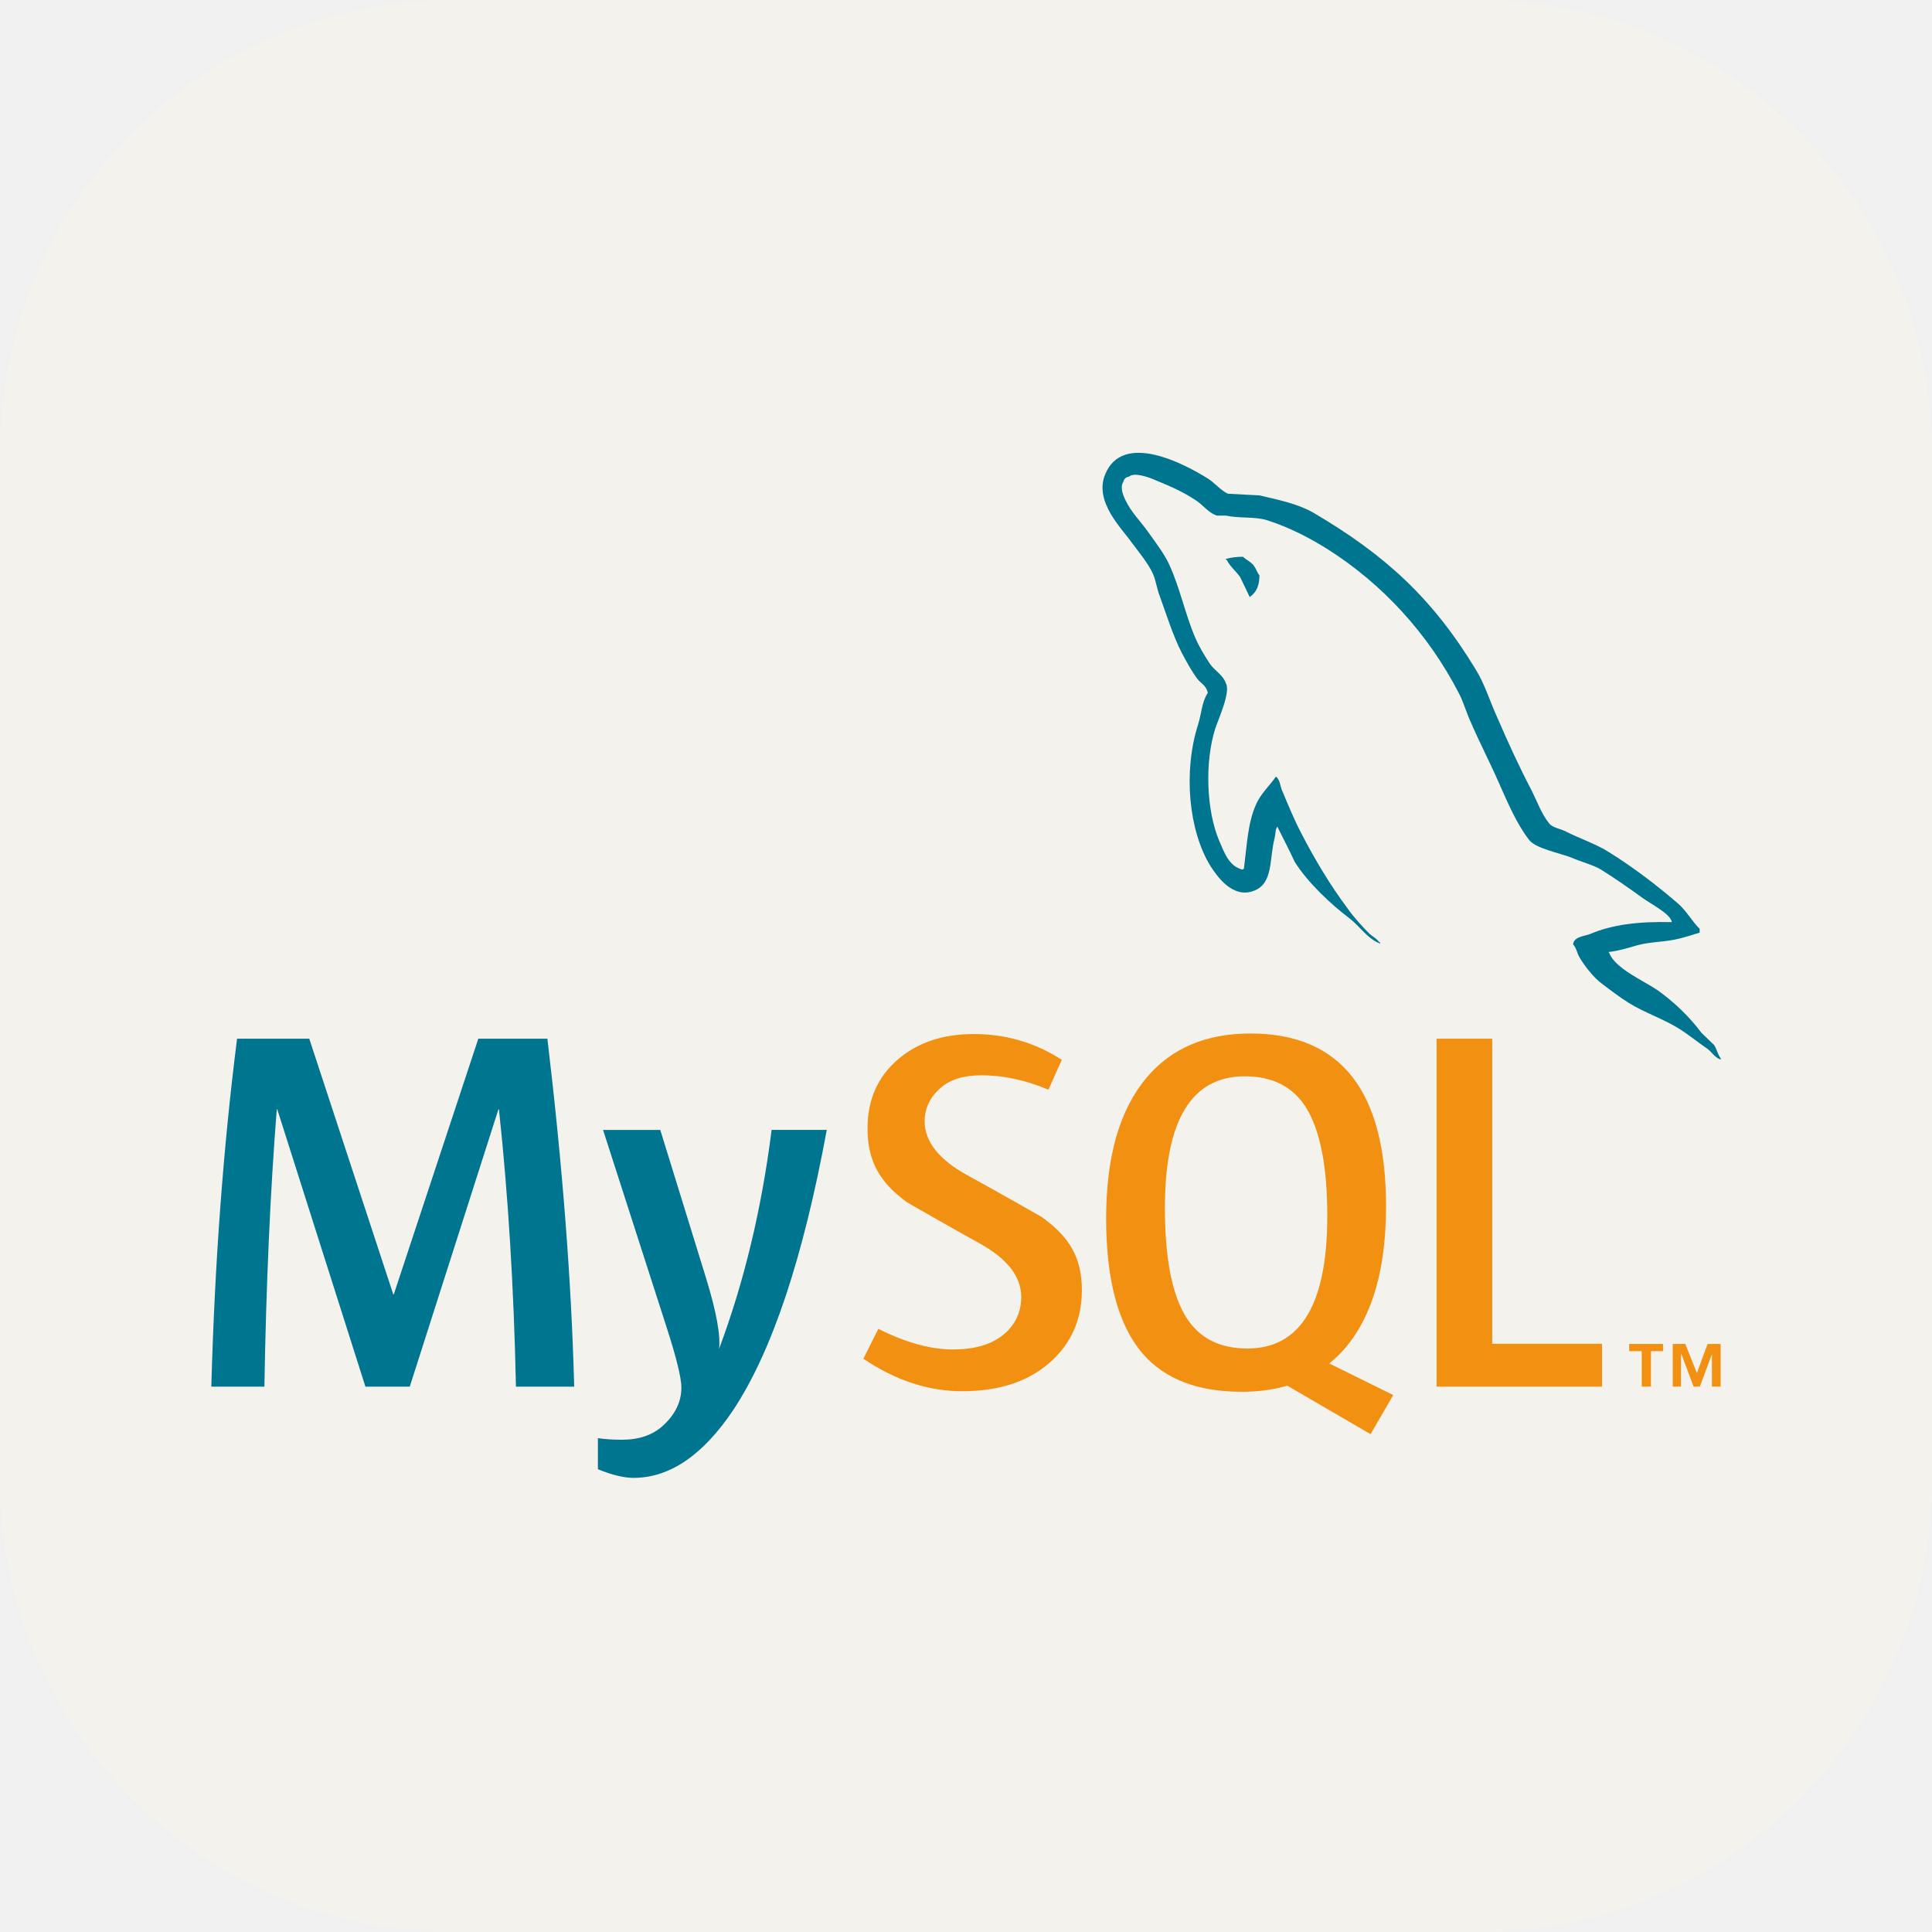
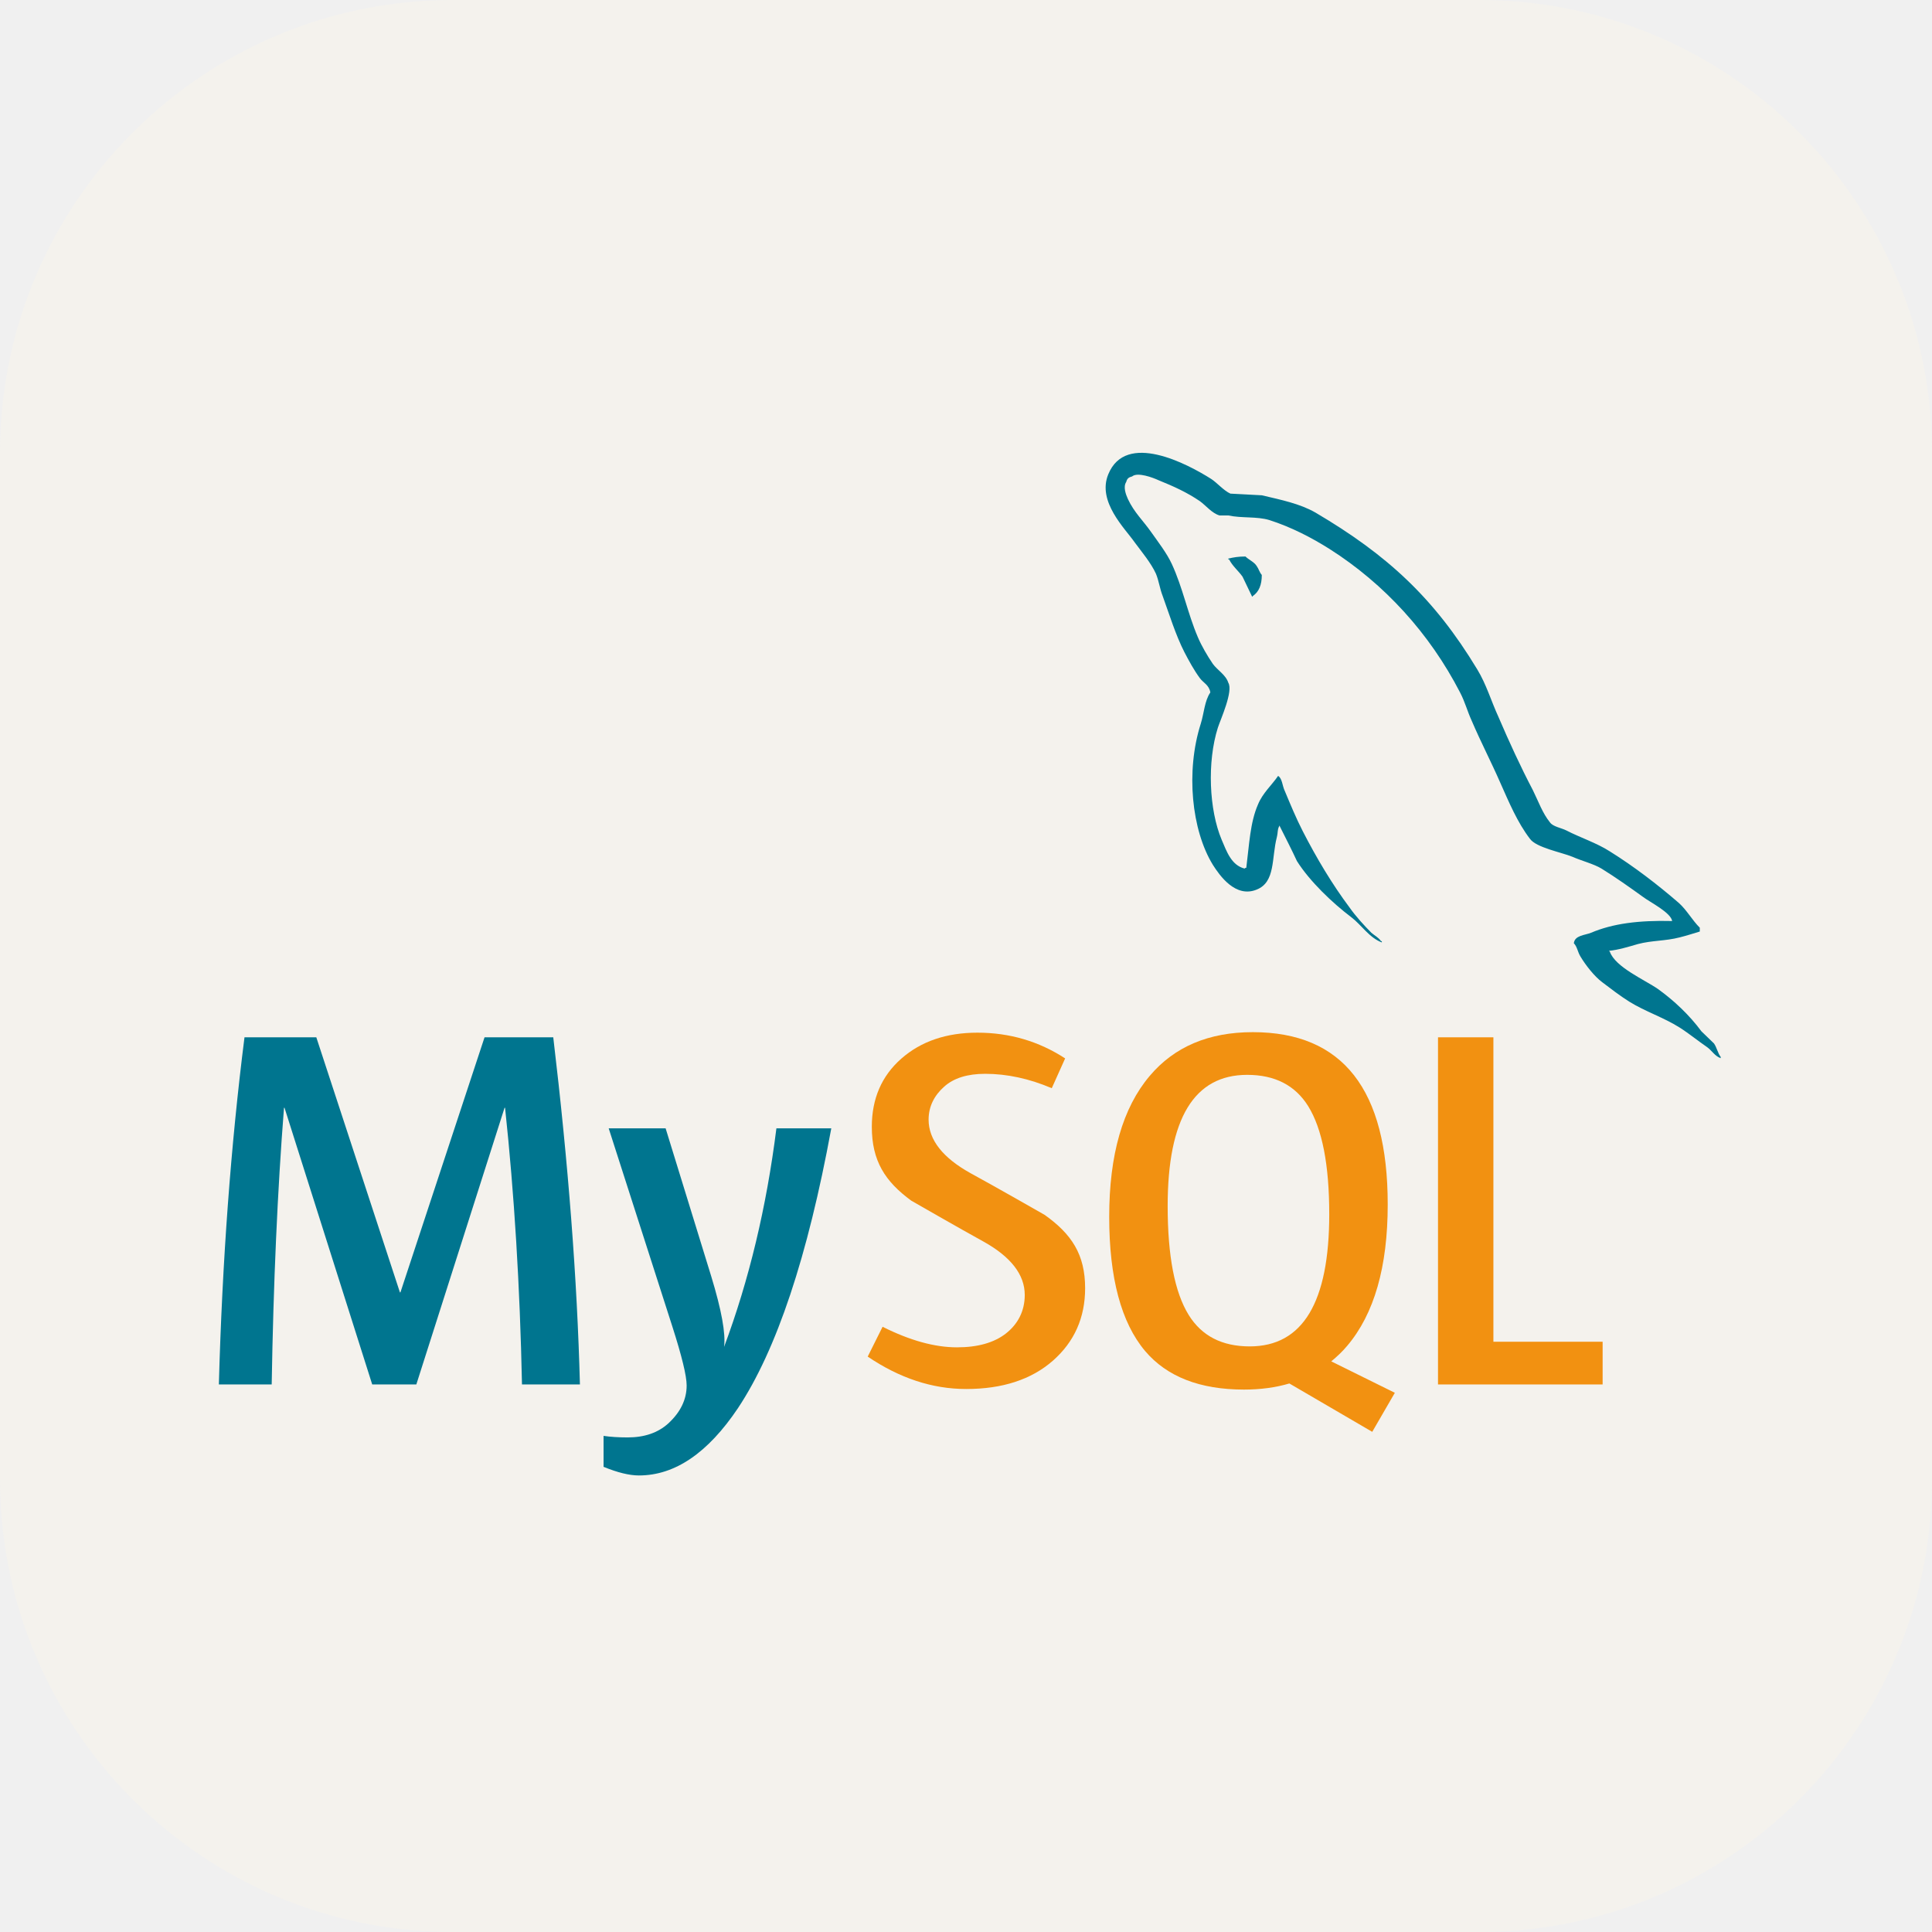
<svg xmlns="http://www.w3.org/2000/svg" width="256" height="256" viewBox="0 0 256 256" fill="none">
-   <g clip-path="url(#clip0_10_374)">
+   <g clip-path="url(#clip0_139_5275)">
    <path d="M196 0H60C26.863 0 0 26.863 0 60V196C0 229.137 26.863 256 60 256H196C229.137 256 256 229.137 256 196V60C256 26.863 229.137 0 196 0Z" fill="#F4F2ED" />
-     <path d="M76.083 183.738H68.366C68.093 170.712 67.342 158.466 66.113 146.991H66.044L54.295 183.738H48.419L36.74 146.991H36.673C35.807 158.009 35.261 170.258 35.034 183.738H28C28.453 167.345 29.593 151.977 31.413 137.631H40.978L52.11 171.51H52.179L63.38 137.631H72.531C74.535 154.434 75.72 169.804 76.083 183.738ZM109.551 149.72C106.409 166.771 102.264 179.16 97.119 186.894C93.11 192.847 88.719 195.826 83.936 195.826C82.661 195.826 81.088 195.442 79.224 194.678V190.567C80.135 190.698 81.204 190.773 82.433 190.773C84.667 190.773 86.462 190.158 87.831 188.926C89.469 187.426 90.287 185.74 90.287 183.874C90.287 182.595 89.649 179.979 88.376 176.018L79.907 149.719H87.488L93.567 169.388C94.933 173.854 95.502 176.973 95.274 178.749C98.598 169.871 100.92 160.192 102.243 149.717H109.551V149.72Z" fill="#00758F" />
-     <path d="M212.275 183.738H190.354V137.631H197.728V178.063H212.275V183.738ZM184.616 184.852L176.139 180.669C176.891 180.052 177.61 179.384 178.257 178.61C181.86 174.378 183.657 168.119 183.657 159.829C183.657 144.575 177.671 136.945 165.695 136.945C159.822 136.945 155.241 138.88 151.965 142.753C148.365 146.988 146.568 153.225 146.568 161.47C146.568 169.575 148.161 175.52 151.348 179.291C154.263 182.708 158.658 184.418 164.535 184.418C166.727 184.418 168.738 184.15 170.571 183.609L181.606 190.033L184.616 184.852ZM157.157 174.512C155.29 171.509 154.357 166.686 154.357 160.037C154.357 148.427 157.884 142.616 164.945 142.616C168.635 142.616 171.341 144.006 173.07 146.78C174.934 149.787 175.872 154.567 175.872 161.124C175.872 172.828 172.343 178.682 165.286 178.682C161.594 178.683 158.889 177.298 157.157 174.512ZM143.355 170.958C143.355 174.868 141.92 178.076 139.054 180.589C136.185 183.091 132.337 184.345 127.516 184.345C123.007 184.345 118.634 182.905 114.402 180.039L116.384 176.079C120.026 177.903 123.323 178.81 126.283 178.81C129.061 178.81 131.232 178.194 132.807 176.973C134.38 175.747 135.318 174.027 135.318 171.853C135.318 169.114 133.408 166.773 129.904 164.812C126.672 163.037 120.209 159.327 120.209 159.327C116.706 156.774 114.952 154.033 114.952 149.517C114.952 145.78 116.26 142.764 118.877 140.469C121.498 138.165 124.878 137.016 129.022 137.016C133.302 137.016 137.193 138.163 140.697 140.433L138.92 144.394C135.922 143.12 132.964 142.483 130.045 142.483C127.682 142.483 125.856 143.051 124.587 144.192C123.308 145.329 122.519 146.783 122.519 148.566C122.519 151.292 124.47 153.663 128.069 155.663C131.344 157.44 137.968 161.215 137.968 161.215C141.561 163.763 143.355 166.479 143.355 170.958Z" fill="#F29111" />
-     <path d="M221.533 122.188C217.074 122.074 213.622 122.523 210.724 123.749C209.887 124.083 208.557 124.083 208.441 125.14C208.893 125.588 208.945 126.309 209.337 126.927C210.005 128.041 211.17 129.539 212.233 130.321C213.401 131.215 214.573 132.101 215.802 132.881C217.968 134.222 220.425 135.002 222.536 136.338C223.766 137.115 224.989 138.12 226.221 138.956C226.826 139.402 227.214 140.126 228 140.404V140.234C227.606 139.733 227.494 139.009 227.108 138.451L225.435 136.837C223.819 134.666 221.81 132.771 219.643 131.214C217.86 129.985 213.959 128.315 213.235 126.26L213.122 126.147C214.348 126.032 215.802 125.588 216.966 125.246C218.862 124.746 220.59 124.86 222.535 124.36C223.429 124.137 224.317 123.856 225.214 123.58V123.078C224.206 122.074 223.488 120.741 222.427 119.793C219.591 117.343 216.465 114.946 213.235 112.94C211.505 111.823 209.281 111.105 207.439 110.155C206.775 109.819 205.657 109.654 205.266 109.096C204.267 107.87 203.705 106.257 202.98 104.806C201.37 101.744 199.805 98.347 198.415 95.11C197.41 92.938 196.799 90.77 195.573 88.761C189.832 79.292 183.597 73.557 174.014 67.927C171.955 66.755 169.505 66.256 166.888 65.641L162.708 65.421C161.816 65.03 160.923 63.97 160.144 63.469C156.965 61.464 148.78 57.12 146.441 62.856C144.935 66.481 148.669 70.045 149.952 71.884C150.899 73.16 152.126 74.613 152.788 76.062C153.18 77.009 153.291 78.014 153.683 79.015C154.575 81.466 155.408 84.194 156.58 86.481C157.192 87.647 157.858 88.873 158.64 89.929C159.087 90.546 159.865 90.819 160.035 91.826C159.259 92.936 159.197 94.61 158.752 96.003C156.747 102.297 157.53 110.095 160.371 114.721C161.26 116.114 163.38 119.18 166.217 118.005C168.728 117.002 168.172 113.828 168.893 111.044C169.059 110.371 168.95 109.93 169.284 109.488V109.597C170.061 111.155 170.845 112.657 171.566 114.22C173.294 116.947 176.303 119.79 178.81 121.679C180.145 122.687 181.202 124.411 182.874 125.027V124.86H182.763C182.425 124.36 181.93 124.137 181.485 123.749C180.48 122.745 179.368 121.519 178.588 120.407C176.253 117.286 174.186 113.831 172.352 110.265C171.454 108.535 170.68 106.644 169.957 104.918C169.62 104.251 169.62 103.246 169.06 102.91C168.222 104.135 167.001 105.195 166.39 106.695C165.329 109.094 165.219 112.046 164.825 115.115L164.606 115.222C162.832 114.776 162.214 112.94 161.54 111.382C159.871 107.424 159.591 101.072 161.039 96.505C161.427 95.338 163.104 91.66 162.435 90.548C162.099 89.482 160.984 88.875 160.373 88.035C159.654 86.98 158.866 85.643 158.365 84.471C157.029 81.353 156.357 77.898 154.918 74.781C154.245 73.329 153.077 71.826 152.132 70.488C151.07 68.985 149.903 67.926 149.063 66.144C148.786 65.531 148.396 64.529 148.842 63.862C148.951 63.415 149.178 63.248 149.622 63.136C150.344 62.526 152.406 63.302 153.13 63.637C155.195 64.472 156.922 65.252 158.646 66.421C159.426 66.981 160.262 68.039 161.263 68.318H162.435C164.214 68.706 166.22 68.425 167.894 68.93C170.845 69.878 173.519 71.269 175.917 72.771C183.214 77.398 189.231 83.973 193.293 91.826C193.96 93.106 194.243 94.278 194.851 95.612C196.025 98.344 197.476 101.13 198.641 103.804C199.811 106.421 200.927 109.093 202.598 111.267C203.432 112.436 206.781 113.049 208.283 113.662C209.394 114.162 211.124 114.606 212.126 115.219C214.021 116.387 215.909 117.727 217.691 119.011C218.578 119.679 221.367 121.072 221.533 122.188ZM164.708 73.776C163.938 73.768 163.172 73.862 162.427 74.056V74.168H162.535C162.984 75.058 163.764 75.676 164.32 76.453C164.769 77.346 165.158 78.232 165.598 79.124L165.705 79.013C166.491 78.457 166.882 77.565 166.882 76.228C166.543 75.834 166.491 75.449 166.209 75.058C165.881 74.501 165.158 74.223 164.708 73.776Z" fill="#00758F" />
-     <path d="M226.838 183.731H227.993V178.082H226.261L224.849 181.937L223.315 178.082H221.647V183.731H222.737V179.433H222.799L224.406 183.731H225.237L226.838 179.433V183.731ZM217.54 183.731H218.762V179.039H220.36V178.081H215.875V179.039H217.537L217.54 183.731Z" fill="#F29111" />
+     <path d="M76.844 183.447H69.166C68.896 170.452 68.147 158.233 66.924 146.787H66.856L55.166 183.447H49.32L37.7 146.787H37.632C36.769 157.779 36.227 169.999 36.001 183.447H29C29.452 167.092 30.585 151.76 32.397 137.449H41.913L52.991 171.247H53.059L64.204 137.449H73.31C75.304 154.21 76.481 169.546 76.843 183.447" fill="#00758F" />
+     <path d="M110.15 149.51C107.024 166.52 102.899 178.882 97.78 186.593C93.791 192.535 89.422 195.506 84.664 195.506C83.395 195.506 81.831 195.123 79.975 194.362V190.262C80.882 190.395 81.946 190.466 83.17 190.466C85.389 190.466 87.178 189.851 88.539 188.623C90.169 187.127 90.985 185.445 90.985 183.582C90.985 182.309 90.349 179.698 89.082 175.747L80.655 149.51H88.198L94.246 169.133C95.605 173.588 96.172 176.698 95.945 178.471C99.253 169.613 101.564 159.959 102.878 149.51H110.15" fill="#00758F" />
+     <path d="M143.785 170.697C143.785 174.598 142.355 177.8 139.506 180.306C136.654 182.801 132.823 184.051 128.025 184.051C123.538 184.051 119.189 182.612 114.976 179.756L116.947 175.805C120.572 177.622 123.853 178.529 126.798 178.529C129.561 178.529 131.724 177.913 133.288 176.695C134.849 175.468 135.785 173.757 135.785 171.586C135.785 168.855 133.885 166.521 130.4 164.562C127.182 162.792 120.751 159.095 120.751 159.095C117.267 156.547 115.52 153.812 115.52 149.307C115.52 145.581 116.823 142.569 119.425 140.278C122.033 137.982 125.397 136.834 129.517 136.834C133.776 136.834 137.649 137.973 141.137 140.244L139.365 144.192C136.38 142.923 133.437 142.286 130.536 142.286C128.182 142.286 126.367 142.853 125.102 143.993C123.83 145.123 123.044 146.578 123.044 148.351C123.044 151.075 124.985 153.438 128.569 155.435C131.827 157.206 138.415 160.974 138.415 160.974C141.999 163.518 143.785 166.23 143.785 170.697Z" fill="#F29111" />
+     <path fill-rule="evenodd" clip-rule="evenodd" d="M157.511 174.245C155.653 171.247 154.722 166.435 154.722 159.801C154.722 148.218 158.235 142.423 165.256 142.423C168.928 142.423 171.622 143.809 173.345 146.578C175.201 149.578 176.132 154.348 176.132 160.89C176.132 172.565 172.619 178.405 165.597 178.405C161.927 178.405 159.232 177.02 157.511 174.245M184.831 184.556L176.398 180.387C177.149 179.769 177.862 179.103 178.508 178.332C182.088 174.112 183.88 167.866 183.88 159.597C183.88 144.379 177.921 136.766 166.006 136.766C160.161 136.766 155.607 138.696 152.345 142.561C148.764 146.786 146.975 153.009 146.975 161.231C146.975 169.317 148.56 175.248 151.732 179.016C154.621 182.422 158.991 184.127 164.842 184.127C167.025 184.127 169.027 183.857 170.848 183.318L181.828 189.726L184.822 184.556" fill="#F29111" />
+     <path d="M212.356 183.447H190.543V137.449H197.883V177.788H212.356V183.446" fill="#F29111" />
+     <path fill-rule="evenodd" clip-rule="evenodd" d="M221.57 122.041C217.134 121.93 213.698 122.374 210.817 123.598C209.985 123.931 208.657 123.931 208.543 124.987C208.989 125.431 209.043 126.153 209.434 126.767C210.097 127.878 211.259 129.376 212.314 130.157C213.478 131.046 214.642 131.932 215.863 132.71C218.023 134.05 220.463 134.824 222.566 136.159C223.79 136.936 225.005 137.935 226.228 138.771C226.836 139.216 227.221 139.939 228 140.214V140.046C227.609 139.547 227.5 138.825 227.114 138.266C226.561 137.714 226.006 137.211 225.45 136.658C223.842 134.49 221.844 132.603 219.687 131.046C217.912 129.82 214.03 128.153 213.312 126.103C213.312 126.103 213.254 126.044 213.2 125.989C214.419 125.876 215.863 125.431 217.026 125.094C218.908 124.595 220.626 124.708 222.566 124.209C223.455 123.985 224.342 123.705 225.232 123.432V122.928C224.229 121.93 223.511 120.594 222.459 119.65C219.634 117.206 216.526 114.818 213.312 112.814C211.591 111.702 209.374 110.983 207.545 110.036C206.883 109.702 205.775 109.537 205.386 108.978C204.387 107.756 203.831 106.147 203.112 104.699C201.506 101.646 199.951 98.257 198.567 95.028C197.57 92.862 196.96 90.696 195.741 88.694C190.029 79.244 183.823 73.523 174.289 67.909C172.238 66.74 169.799 66.24 167.196 65.629C165.808 65.571 164.424 65.463 163.038 65.408C162.15 65.017 161.262 63.96 160.487 63.461C157.326 61.461 149.182 57.127 146.852 62.85C145.355 66.465 149.069 70.02 150.345 71.855C151.286 73.131 152.507 74.579 153.169 76.022C153.558 76.967 153.669 77.969 154.059 78.968C154.945 81.413 155.775 84.137 156.941 86.417C157.549 87.584 158.213 88.808 158.989 89.859C159.437 90.474 160.21 90.749 160.377 91.752C159.604 92.862 159.543 94.529 159.1 95.92C157.106 102.2 157.88 109.981 160.709 114.593C161.593 115.982 163.703 119.04 166.529 117.87C169.024 116.871 168.469 113.703 169.189 110.926C169.355 110.254 169.244 109.814 169.576 109.37V109.482C170.351 111.036 171.129 112.533 171.849 114.094C173.57 116.815 176.561 119.65 179.057 121.538C180.384 122.542 181.438 124.262 183.1 124.875V124.707H182.991C182.657 124.209 182.16 123.985 181.716 123.597C180.719 122.596 179.613 121.373 178.833 120.262C176.506 117.151 174.453 113.703 172.627 110.147C171.738 108.42 170.964 106.532 170.242 104.81C169.911 104.146 169.911 103.143 169.355 102.811C168.521 104.032 167.305 105.089 166.696 106.585C165.642 108.978 165.532 111.923 165.141 114.981C164.921 115.039 165.032 114.981 164.921 115.092C163.149 114.647 162.54 112.814 161.873 111.262C160.21 107.311 159.93 100.976 161.374 96.418C161.76 95.253 163.428 91.585 162.76 90.473C162.425 89.413 161.317 88.807 160.709 87.97C159.99 86.915 159.209 85.583 158.715 84.414C157.384 81.303 156.715 77.855 155.278 74.744C154.613 73.297 153.446 71.796 152.507 70.465C151.452 68.964 150.289 67.908 149.456 66.132C149.182 65.519 148.793 64.518 149.235 63.853C149.344 63.407 149.569 63.24 150.013 63.128C150.73 62.517 152.783 63.293 153.502 63.627C155.554 64.458 157.273 65.241 158.989 66.406C159.766 66.963 160.597 68.018 161.593 68.299H162.76C164.533 68.685 166.529 68.407 168.193 68.909C171.129 69.853 173.789 71.242 176.174 72.743C183.433 77.357 189.42 83.916 193.464 91.751C194.131 93.028 194.41 94.196 195.019 95.527C196.183 98.256 197.626 101.035 198.788 103.7C199.951 106.312 201.062 108.978 202.727 111.148C203.556 112.314 206.882 112.925 208.379 113.537C209.486 114.035 211.206 114.481 212.205 115.091C214.089 116.256 215.97 117.592 217.746 118.873C218.631 119.54 221.403 120.927 221.57 122.041" fill="#00758F" />
+     <path fill-rule="evenodd" clip-rule="evenodd" d="M165.031 73.739C164.091 73.739 163.428 73.853 162.759 74.018V74.129H162.866C163.314 75.016 164.091 75.633 164.641 76.409C165.087 77.299 165.475 78.185 165.918 79.075C165.973 79.021 166.026 78.963 166.026 78.963C166.808 78.409 167.195 77.521 167.195 76.185C166.86 75.793 166.808 75.407 166.528 75.016C166.197 74.462 165.475 74.184 165.031 73.739Z" fill="#00758F" />
  </g>
  <defs>
-     <clipPath id="clip0_10_374">
+     <clipPath id="clip0_139_5275">
      <rect width="256" height="256" fill="white" />
    </clipPath>
  </defs>
</svg>
